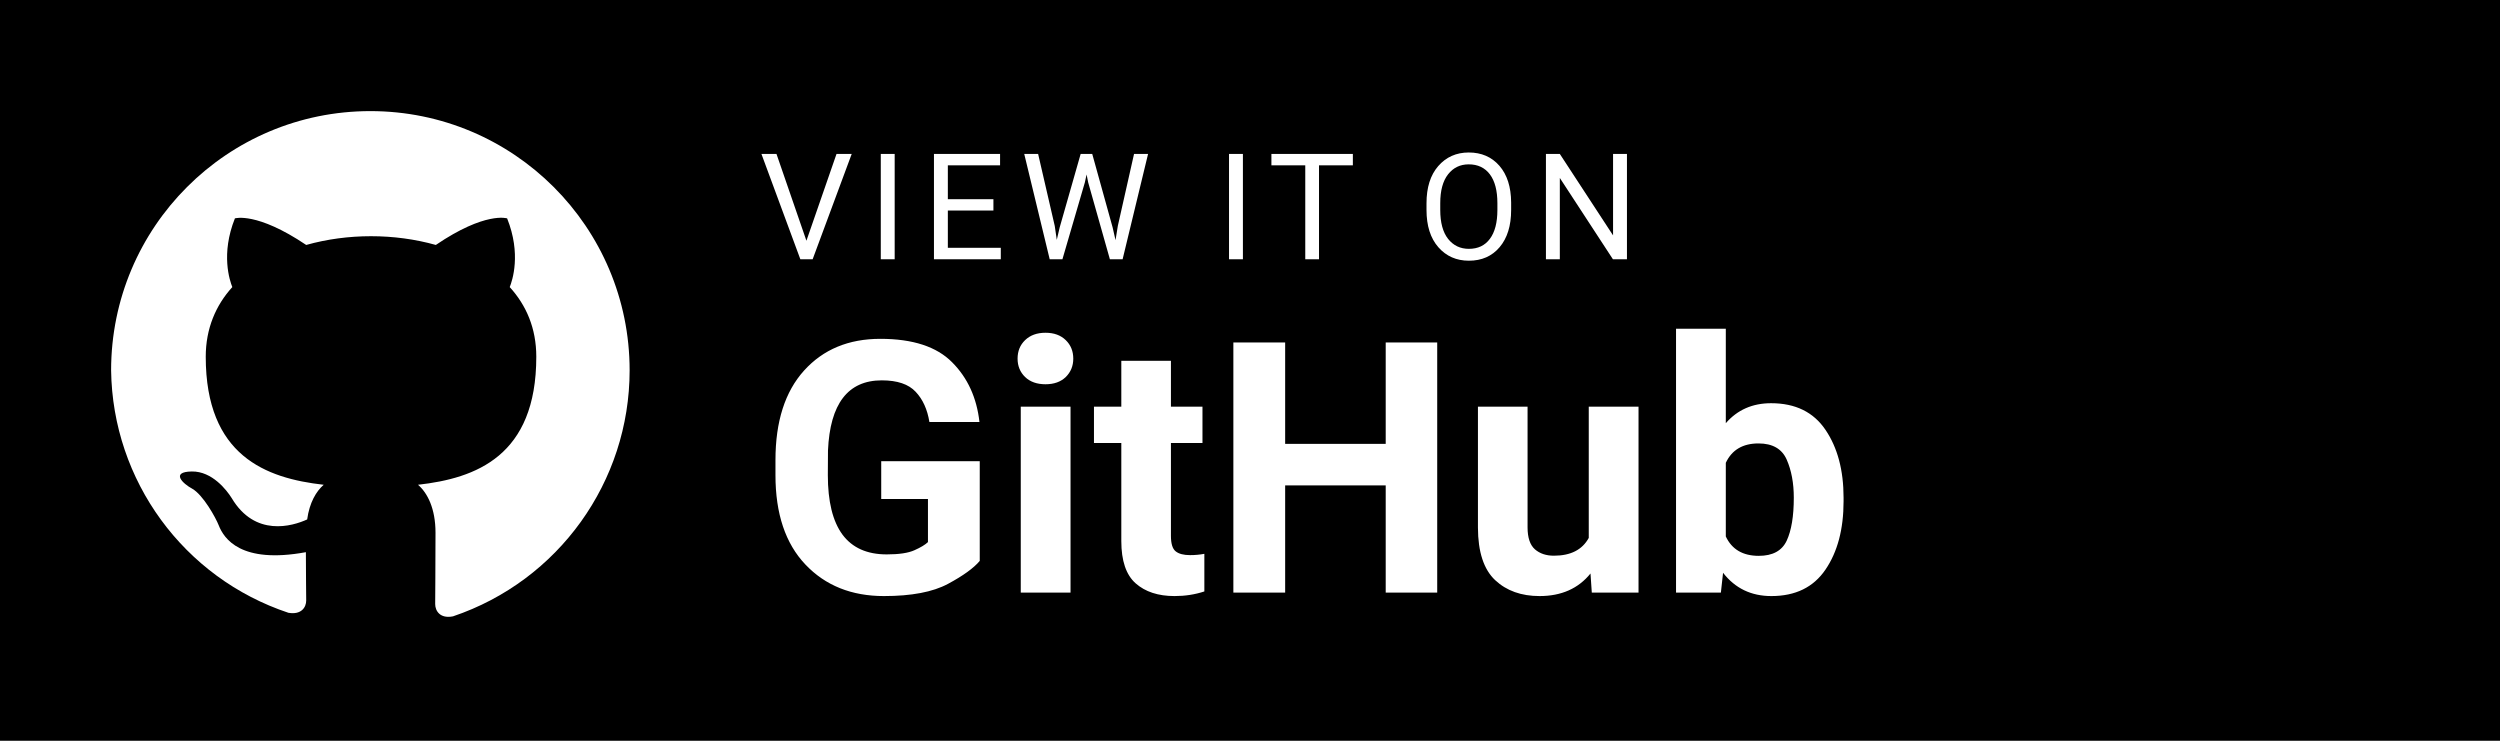
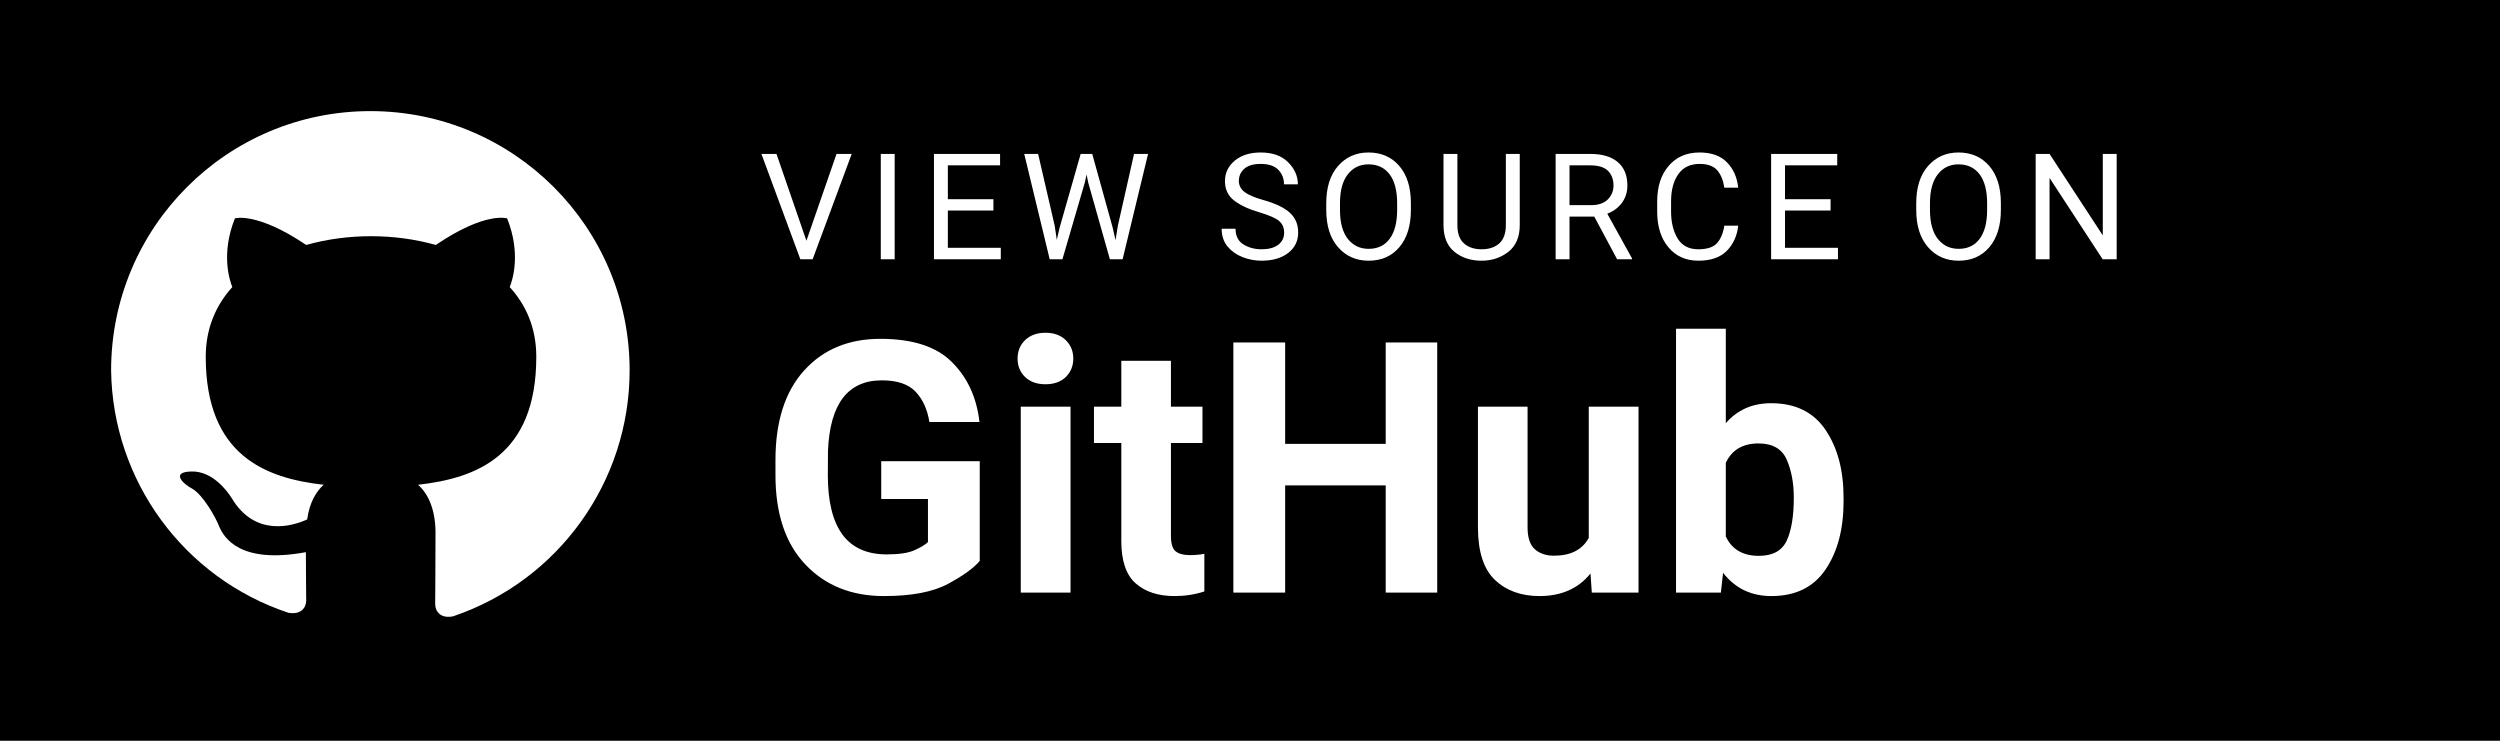
<svg xmlns="http://www.w3.org/2000/svg" width="270" height="80" viewBox="0 0 270 80" preserveAspectRatio="xMidYMid meet">
  <rect width="270" height="80" fill="#000" />
  <g transform="translate(12 12) scale(3.5)" fill="#fff">
    <path d="M8 0c4.42 0 8 3.58 8 8a8.013 8.013 0 0 1-5.45 7.59c-.4.08-.55-.17-.55-.38 0-.27.01-1.13.01-2.2 0-.75-.25-1.23-.54-1.48 1.78-.2 3.65-.88 3.65-3.95 0-.88-.31-1.59-.82-2.15.08-.2.36-1.02-.08-2.12 0 0-.67-.22-2.2.82-.64-.18-1.32-.27-2-.27-.68 0-1.36.09-2 .27-1.53-1.03-2.2-.82-2.2-.82-.44 1.1-.16 1.92-.08 2.12-.51.56-.82 1.28-.82 2.15 0 3.06 1.86 3.75 3.64 3.95-.23.2-.44.55-.51 1.07-.46.21-1.61.55-2.33-.66-.15-.24-.6-.83-1.23-.82-.67.01-.27.38.01.53.34.19.73.9.82 1.13.16.41.68 1.2 2.69.83 0 .67.01 1.3.01 1.49 0 .21-.15.45-.55.38A7.995 7.995 0 0 1 0 8c0-4.42 3.58-8 8-8z" />
  </g>
  <g fill="#fff" font-family="Roboto, Arial, Helvetica, sans-serif">
-     <text x="82" y="28" font-size="16" letter-spacing="1.5">VIEW IT ON</text>
+     <text x="82" y="28" font-size="16" letter-spacing="1.5">VIEW SOURCE ON</text>
    <text x="82" y="64" font-size="38" font-weight="700">GitHub</text>
  </g>
</svg>
